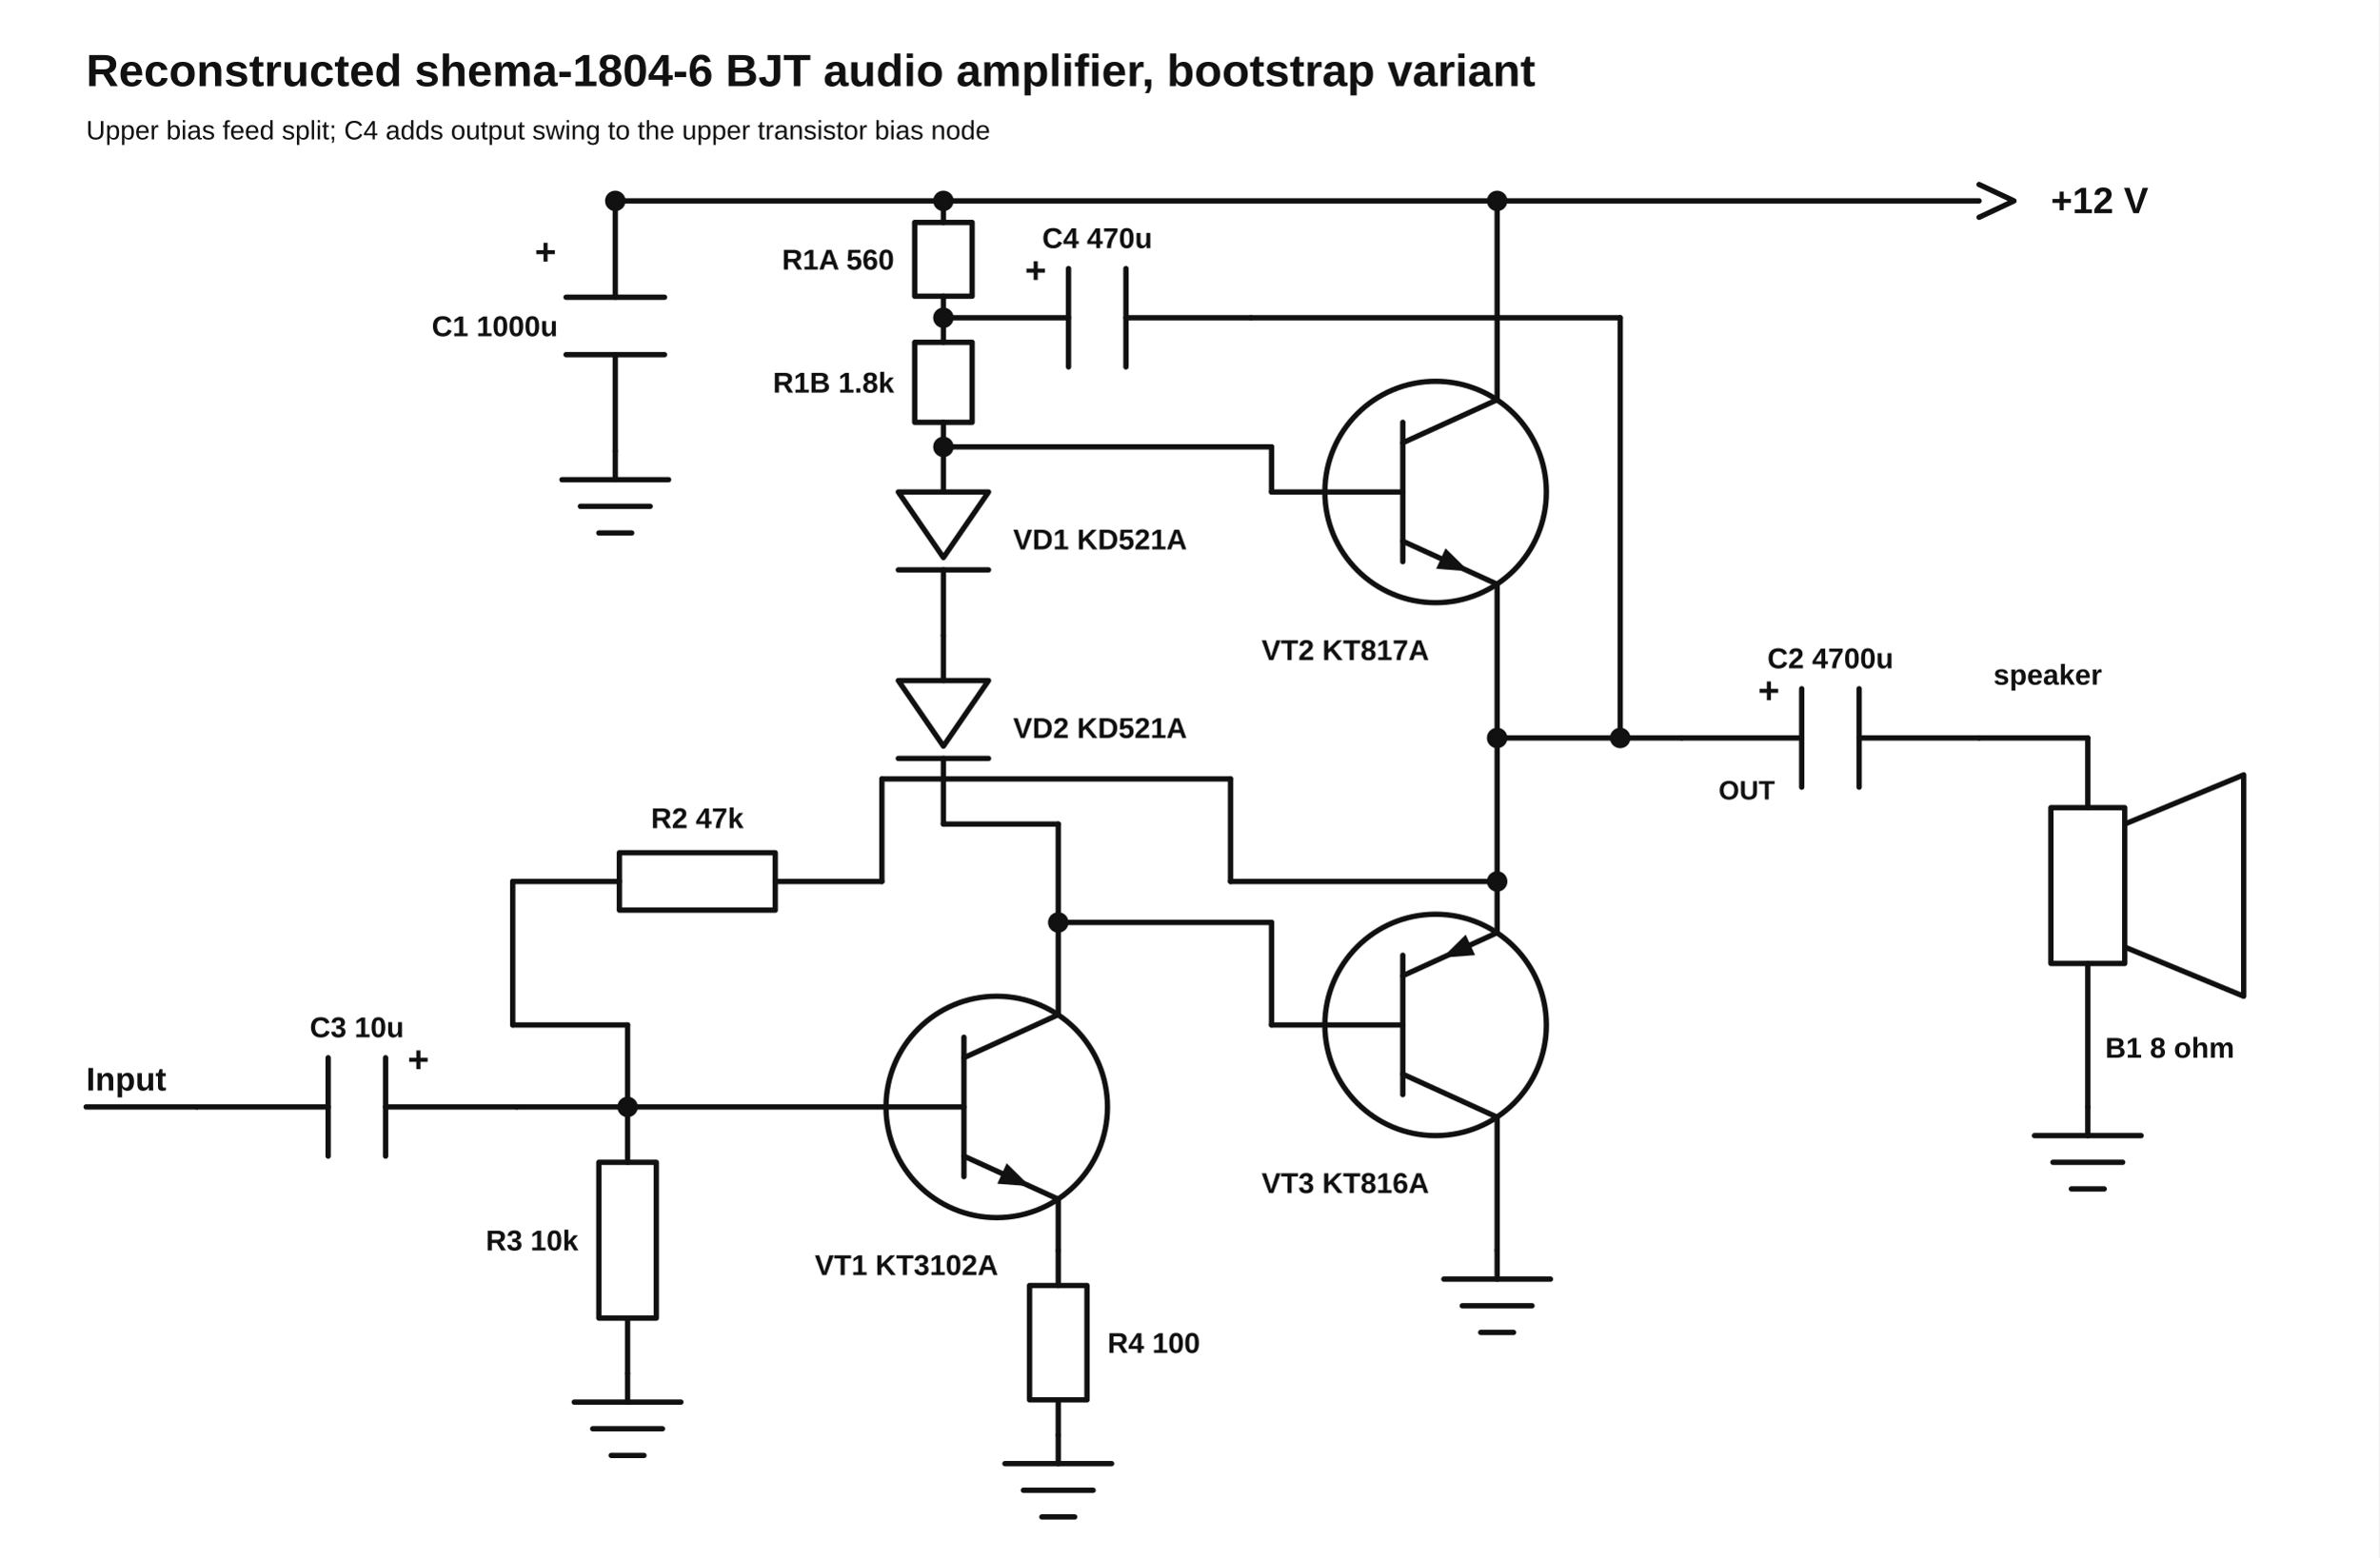
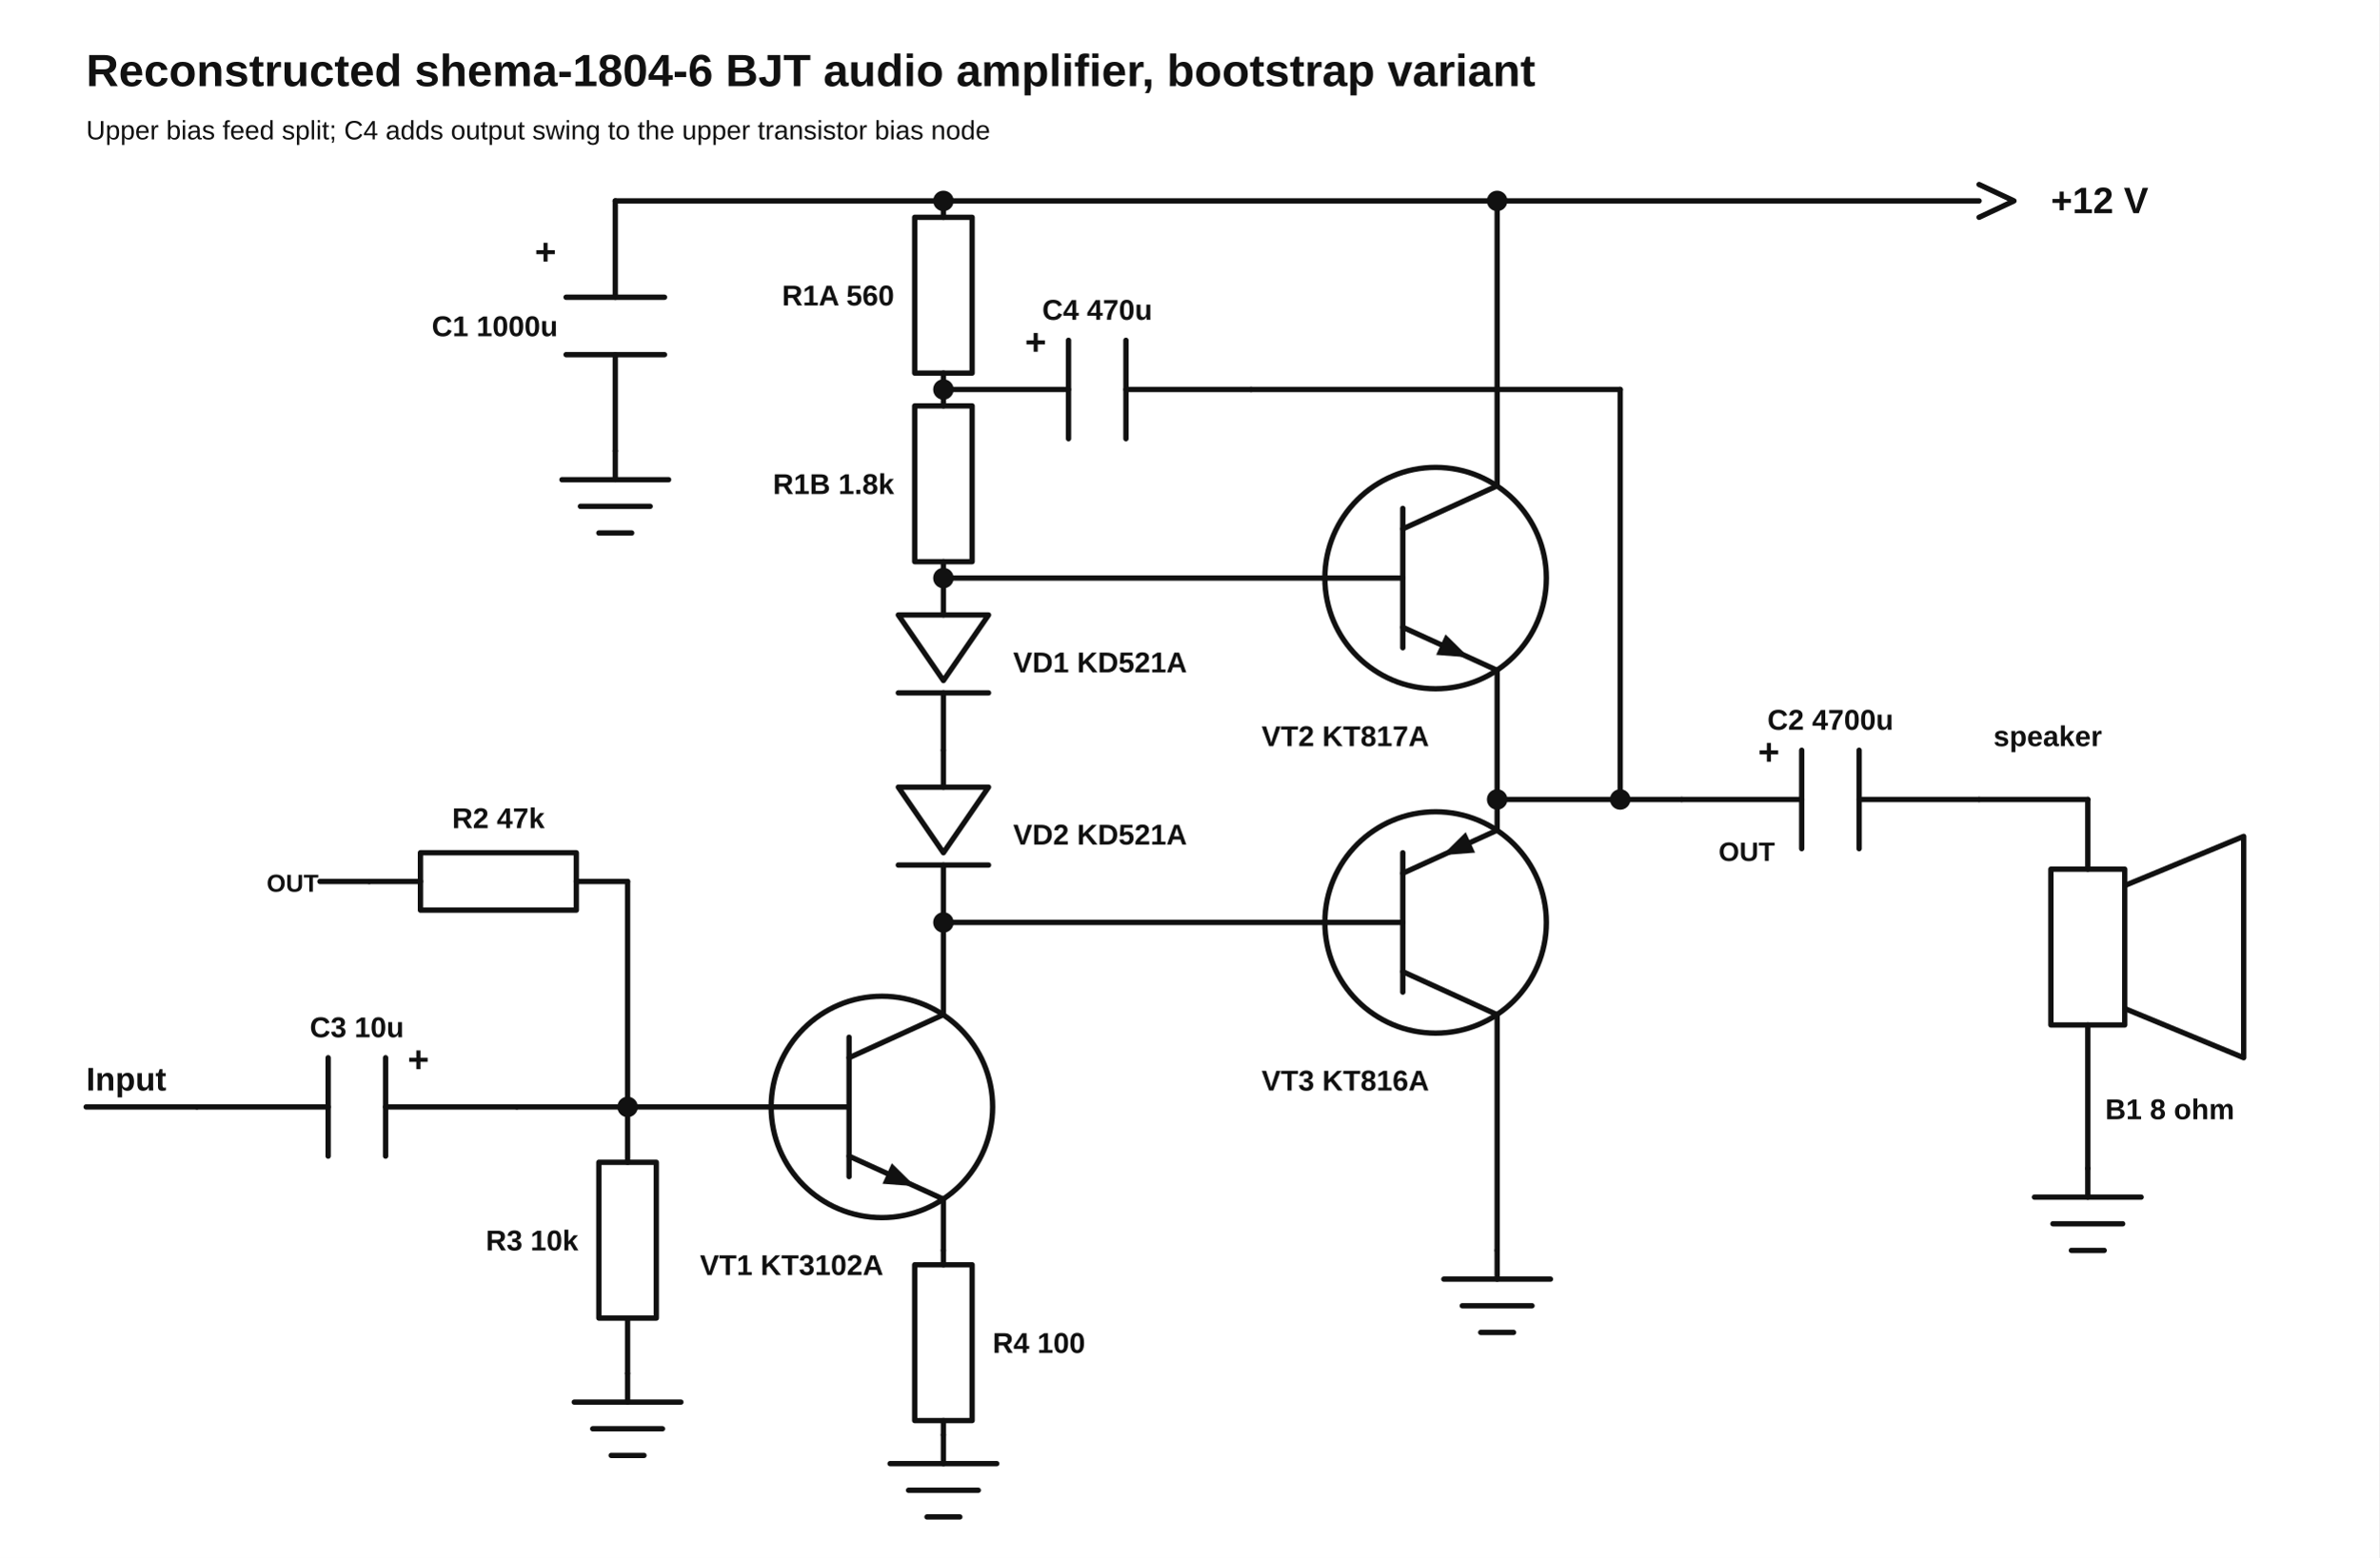
<svg xmlns="http://www.w3.org/2000/svg" width="1160" height="760" viewBox="0 0 1160 760">
  <defs>
    <style>
.wire{stroke:#111;stroke-width:2.6;fill:none;stroke-linecap:round;stroke-linejoin:round}
.thin{stroke:#a7b0bd;stroke-width:1.2;fill:none;stroke-linecap:round;stroke-linejoin:round}
.axis{stroke:#111;stroke-width:1.4;fill:none}
.blue{stroke:#1665d8;stroke-width:3;fill:none;stroke-linecap:round;stroke-linejoin:round}
.green{stroke:#13795b;stroke-width:3;fill:none;stroke-linecap:round;stroke-linejoin:round}
.orange{stroke:#b54708;stroke-width:3;fill:none;stroke-linecap:round;stroke-linejoin:round}
.node{fill:#111;stroke:none}
</style>
  </defs>
  <rect width="100%" height="100%" fill="#fff" />
  <text x="42" y="42" font-family="Arial, Helvetica, sans-serif" font-size="22" font-weight="700" text-anchor="start" fill="#111">Reconstructed shema-1804-6 BJT audio amplifier, bootstrap variant</text>
  <text x="42" y="68" font-family="Arial, Helvetica, sans-serif" font-size="13" font-weight="400" text-anchor="start" fill="#111">Upper bias feed split; C4 adds output swing to the upper transistor bias node</text>
  <line x1="300" y1="98" x2="965" y2="98" class="wire" />
  <polyline points="965,90 982,98 965,106" class="wire" fill="none" />
  <text x="1000" y="104" font-family="Arial, Helvetica, sans-serif" font-size="18" font-weight="700" text-anchor="start" fill="#111">+12 V</text>
-   <circle cx="300" cy="98" r="5" class="node" />
  <circle cx="460" cy="98" r="5" class="node" />
  <circle cx="730" cy="98" r="5" class="node" />
  <line x1="300" y1="98" x2="300" y2="145" class="wire" />
  <line x1="276" y1="145" x2="324" y2="145" class="wire" />
  <line x1="276" y1="173" x2="324" y2="173" class="wire" />
  <line x1="300" y1="173" x2="300" y2="220" class="wire" />
  <text x="272" y="164" font-family="Arial, Helvetica, sans-serif" font-size="14" font-weight="700" text-anchor="end" fill="#111">C1 1000u</text>
  <text x="266" y="129" font-family="Arial, Helvetica, sans-serif" font-size="18" font-weight="700" text-anchor="middle" fill="#111">+</text>
  <line x1="300" y1="220" x2="300" y2="234" class="wire" />
  <line x1="274" y1="234" x2="326" y2="234" class="wire" />
  <line x1="283" y1="247" x2="317" y2="247" class="wire" />
  <line x1="292" y1="260" x2="308" y2="260" class="wire" />
-   <line x1="460" y1="98" x2="460" y2="108.5" class="wire" />
-   <rect x="446" y="108.5" width="28" height="36" class="wire" />
-   <line x1="460" y1="144.5" x2="460" y2="155" class="wire" />
-   <text x="436" y="131.5" font-family="Arial, Helvetica, sans-serif" font-size="14" font-weight="700" text-anchor="end" fill="#111">R1A 560</text>
-   <circle cx="460" cy="155" r="5" class="node" />
-   <line x1="460" y1="155" x2="460" y2="166.97" class="wire" />
-   <rect x="446" y="166.97" width="28" height="39.06" class="wire" />
-   <line x1="460" y1="206.03" x2="460" y2="218" class="wire" />
-   <text x="436" y="191.5" font-family="Arial, Helvetica, sans-serif" font-size="14" font-weight="700" text-anchor="end" fill="#111">R1B 1.8k</text>
-   <circle cx="460" cy="218" r="5" class="node" />
-   <line x1="460" y1="218" x2="460" y2="240" class="wire" />
-   <polyline points="438,240 482,240 460,272 438,240" class="wire" fill="none" />
-   <line x1="438" y1="278" x2="482" y2="278" class="wire" />
-   <line x1="460" y1="278" x2="460" y2="310" class="wire" />
-   <text x="494" y="268" font-family="Arial, Helvetica, sans-serif" font-size="14" font-weight="700" text-anchor="start" fill="#111">VD1 KD521A</text>
-   <line x1="460" y1="310" x2="460" y2="332" class="wire" />
-   <polyline points="438,332 482,332 460,364 438,332" class="wire" fill="none" />
-   <line x1="438" y1="370" x2="482" y2="370" class="wire" />
-   <line x1="460" y1="370" x2="460" y2="402" class="wire" />
-   <text x="494" y="360" font-family="Arial, Helvetica, sans-serif" font-size="14" font-weight="700" text-anchor="start" fill="#111">VD2 KD521A</text>
-   <line x1="460" y1="155" x2="521" y2="155" class="wire" />
-   <line x1="521" y1="131" x2="521" y2="179" class="wire" />
-   <line x1="549" y1="131" x2="549" y2="179" class="wire" />
-   <line x1="549" y1="155" x2="610" y2="155" class="wire" />
-   <text x="535" y="121" font-family="Arial, Helvetica, sans-serif" font-size="14" font-weight="700" text-anchor="middle" fill="#111">C4 470u</text>
-   <text x="505" y="138" font-family="Arial, Helvetica, sans-serif" font-size="18" font-weight="700" text-anchor="middle" fill="#111">+</text>
-   <line x1="610" y1="155" x2="790" y2="155" class="wire" />
-   <line x1="790" y1="155" x2="790" y2="360" class="wire" />
-   <circle cx="700" cy="240" r="54" class="wire" />
-   <line x1="646" y1="240" x2="684" y2="240" class="wire" />
-   <line x1="684" y1="206" x2="684" y2="274" class="wire" />
-   <line x1="684" y1="216" x2="730" y2="195" class="wire" />
-   <line x1="684" y1="264" x2="730" y2="285" class="wire" />
-   <polygon points="716.20,278.70 700.27,277.47 704.84,267.47" fill="#111" stroke="none" />
-   <text x="656" y="322" font-family="Arial, Helvetica, sans-serif" font-size="14" font-weight="700" text-anchor="middle" fill="#111">VT2 KT817A</text>
-   <line x1="730" y1="195" x2="730" y2="98" class="wire" />
-   <line x1="460" y1="218" x2="620" y2="218" class="wire" />
-   <line x1="620" y1="218" x2="620" y2="240" class="wire" />
-   <line x1="620" y1="240" x2="646" y2="240" class="wire" />
-   <line x1="730" y1="285" x2="730" y2="455" class="wire" />
-   <circle cx="730" cy="360" r="5" class="node" />
-   <circle cx="730" cy="430" r="5" class="node" />
-   <circle cx="790" cy="360" r="5" class="node" />
-   <line x1="730" y1="360" x2="820" y2="360" class="wire" />
-   <circle cx="700" cy="500" r="54" class="wire" />
-   <line x1="646" y1="500" x2="684" y2="500" class="wire" />
-   <line x1="684" y1="466" x2="684" y2="534" class="wire" />
-   <line x1="684" y1="476" x2="730" y2="455" class="wire" />
-   <line x1="684" y1="524" x2="730" y2="545" class="wire" />
-   <polygon points="703.32,467.18 719.25,465.95 714.68,455.95" fill="#111" stroke="none" />
-   <text x="656" y="582" font-family="Arial, Helvetica, sans-serif" font-size="14" font-weight="700" text-anchor="middle" fill="#111">VT3 KT816A</text>
-   <line x1="730" y1="545" x2="730" y2="610" class="wire" />
+   <line x1="460" y1="98" x2="460" y2="106" class="wire" />
+   <rect x="446" y="106" width="28" height="76" class="wire" />
+   <line x1="460" y1="182" x2="460" y2="190" class="wire" />
+   <text x="436" y="149" font-family="Arial, Helvetica, sans-serif" font-size="14" font-weight="700" text-anchor="end" fill="#111">R1A 560</text>
+   <circle cx="460" cy="190" r="5" class="node" />
+   <line x1="460" y1="190" x2="460" y2="198" class="wire" />
+   <rect x="446" y="198" width="28" height="76" class="wire" />
+   <line x1="460" y1="274" x2="460" y2="282" class="wire" />
+   <text x="436" y="241" font-family="Arial, Helvetica, sans-serif" font-size="14" font-weight="700" text-anchor="end" fill="#111">R1B 1.8k</text>
+   <circle cx="460" cy="282" r="5" class="node" />
+   <line x1="460" y1="282" x2="460" y2="300" class="wire" />
+   <polyline points="438,300 482,300 460,332 438,300" class="wire" fill="none" />
+   <line x1="438" y1="338" x2="482" y2="338" class="wire" />
+   <line x1="460" y1="338" x2="460" y2="366" class="wire" />
+   <text x="494" y="328" font-family="Arial, Helvetica, sans-serif" font-size="14" font-weight="700" text-anchor="start" fill="#111">VD1 KD521A</text>
+   <line x1="460" y1="366" x2="460" y2="384" class="wire" />
+   <polyline points="438,384 482,384 460,416 438,384" class="wire" fill="none" />
+   <line x1="438" y1="422" x2="482" y2="422" class="wire" />
+   <line x1="460" y1="422" x2="460" y2="450" class="wire" />
+   <text x="494" y="412" font-family="Arial, Helvetica, sans-serif" font-size="14" font-weight="700" text-anchor="start" fill="#111">VD2 KD521A</text>
+   <line x1="460" y1="190" x2="521" y2="190" class="wire" />
+   <line x1="521" y1="166" x2="521" y2="214" class="wire" />
+   <line x1="549" y1="166" x2="549" y2="214" class="wire" />
+   <line x1="549" y1="190" x2="610" y2="190" class="wire" />
+   <text x="535" y="156" font-family="Arial, Helvetica, sans-serif" font-size="14" font-weight="700" text-anchor="middle" fill="#111">C4 470u</text>
+   <text x="505" y="173" font-family="Arial, Helvetica, sans-serif" font-size="18" font-weight="700" text-anchor="middle" fill="#111">+</text>
+   <line x1="610" y1="190" x2="790" y2="190" class="wire" />
+   <line x1="790" y1="190" x2="790" y2="390" class="wire" />
+   <circle cx="700" cy="282" r="54" class="wire" />
+   <line x1="646" y1="282" x2="684" y2="282" class="wire" />
+   <line x1="684" y1="248" x2="684" y2="316" class="wire" />
+   <line x1="684" y1="258" x2="730" y2="237" class="wire" />
+   <line x1="684" y1="306" x2="730" y2="327" class="wire" />
+   <polygon points="716.20,320.70 700.27,319.47 704.84,309.47" fill="#111" stroke="none" />
+   <text x="656" y="364" font-family="Arial, Helvetica, sans-serif" font-size="14" font-weight="700" text-anchor="middle" fill="#111">VT2 KT817A</text>
+   <line x1="730" y1="237" x2="730" y2="98" class="wire" />
+   <line x1="460" y1="282" x2="646" y2="282" class="wire" />
+   <line x1="730" y1="327" x2="730" y2="405" class="wire" />
+   <circle cx="730" cy="390" r="5" class="node" />
+   <circle cx="790" cy="390" r="5" class="node" />
+   <line x1="730" y1="390" x2="820" y2="390" class="wire" />
+   <circle cx="700" cy="450" r="54" class="wire" />
+   <line x1="646" y1="450" x2="684" y2="450" class="wire" />
+   <line x1="684" y1="416" x2="684" y2="484" class="wire" />
+   <line x1="684" y1="426" x2="730" y2="405" class="wire" />
+   <line x1="684" y1="474" x2="730" y2="495" class="wire" />
+   <polygon points="703.32,417.18 719.25,415.95 714.68,405.95" fill="#111" stroke="none" />
+   <text x="656" y="532" font-family="Arial, Helvetica, sans-serif" font-size="14" font-weight="700" text-anchor="middle" fill="#111">VT3 KT816A</text>
+   <line x1="730" y1="495" x2="730" y2="610" class="wire" />
  <line x1="730" y1="610" x2="730" y2="624" class="wire" />
  <line x1="704" y1="624" x2="756" y2="624" class="wire" />
  <line x1="713" y1="637" x2="747" y2="637" class="wire" />
  <line x1="722" y1="650" x2="738" y2="650" class="wire" />
-   <text x="838" y="390" font-family="Arial, Helvetica, sans-serif" font-size="13" font-weight="700" text-anchor="start" fill="#111">OUT</text>
-   <line x1="820" y1="360" x2="878.5" y2="360" class="wire" />
-   <line x1="878.5" y1="336" x2="878.5" y2="384" class="wire" />
-   <line x1="906.5" y1="336" x2="906.5" y2="384" class="wire" />
-   <line x1="906.5" y1="360" x2="965" y2="360" class="wire" />
-   <text x="892.5" y="326" font-family="Arial, Helvetica, sans-serif" font-size="14" font-weight="700" text-anchor="middle" fill="#111">C2 4700u</text>
-   <text x="862.5" y="343" font-family="Arial, Helvetica, sans-serif" font-size="18" font-weight="700" text-anchor="middle" fill="#111">+</text>
-   <line x1="965" y1="360" x2="1018" y2="360" class="wire" />
-   <line x1="1018" y1="360" x2="1018" y2="394" class="wire" />
-   <rect x="1000" y="394" width="36" height="76" class="wire" />
-   <polyline points="1036,402 1094,378 1094,486 1036,462" class="wire" fill="none" />
-   <line x1="1018" y1="470" x2="1018" y2="540" class="wire" />
-   <text x="1058" y="516" font-family="Arial, Helvetica, sans-serif" font-size="14" font-weight="700" text-anchor="middle" fill="#111">B1 8 ohm</text>
-   <line x1="1018" y1="540" x2="1018" y2="554" class="wire" />
-   <line x1="992" y1="554" x2="1044" y2="554" class="wire" />
-   <line x1="1001" y1="567" x2="1035" y2="567" class="wire" />
-   <line x1="1010" y1="580" x2="1026" y2="580" class="wire" />
-   <text x="972" y="334" font-family="Arial, Helvetica, sans-serif" font-size="14" font-weight="700" text-anchor="start" fill="#111">speaker</text>
+   <text x="838" y="420" font-family="Arial, Helvetica, sans-serif" font-size="13" font-weight="700" text-anchor="start" fill="#111">OUT</text>
+   <line x1="820" y1="390" x2="878.5" y2="390" class="wire" />
+   <line x1="878.5" y1="366" x2="878.5" y2="414" class="wire" />
+   <line x1="906.5" y1="366" x2="906.5" y2="414" class="wire" />
+   <line x1="906.5" y1="390" x2="965" y2="390" class="wire" />
+   <text x="892.5" y="356" font-family="Arial, Helvetica, sans-serif" font-size="14" font-weight="700" text-anchor="middle" fill="#111">C2 4700u</text>
+   <text x="862.5" y="373" font-family="Arial, Helvetica, sans-serif" font-size="18" font-weight="700" text-anchor="middle" fill="#111">+</text>
+   <line x1="965" y1="390" x2="1018" y2="390" class="wire" />
+   <line x1="1018" y1="390" x2="1018" y2="424" class="wire" />
+   <rect x="1000" y="424" width="36" height="76" class="wire" />
+   <polyline points="1036,432 1094,408 1094,516 1036,492" class="wire" fill="none" />
+   <line x1="1018" y1="500" x2="1018" y2="570" class="wire" />
+   <text x="1058" y="546" font-family="Arial, Helvetica, sans-serif" font-size="14" font-weight="700" text-anchor="middle" fill="#111">B1 8 ohm</text>
+   <line x1="1018" y1="570" x2="1018" y2="584" class="wire" />
+   <line x1="992" y1="584" x2="1044" y2="584" class="wire" />
+   <line x1="1001" y1="597" x2="1035" y2="597" class="wire" />
+   <line x1="1010" y1="610" x2="1026" y2="610" class="wire" />
+   <text x="972" y="364" font-family="Arial, Helvetica, sans-serif" font-size="14" font-weight="700" text-anchor="start" fill="#111">speaker</text>
  <text x="42" y="532" font-family="Arial, Helvetica, sans-serif" font-size="16" font-weight="700" text-anchor="start" fill="#111">Input</text>
  <line x1="42" y1="540" x2="96" y2="540" class="wire" />
  <line x1="96" y1="540" x2="160" y2="540" class="wire" />
  <line x1="160" y1="516" x2="160" y2="564" class="wire" />
  <line x1="188" y1="516" x2="188" y2="564" class="wire" />
  <line x1="188" y1="540" x2="252" y2="540" class="wire" />
  <text x="174" y="506" font-family="Arial, Helvetica, sans-serif" font-size="14" font-weight="700" text-anchor="middle" fill="#111">C3 10u</text>
  <text x="204" y="523" font-family="Arial, Helvetica, sans-serif" font-size="18" font-weight="700" text-anchor="middle" fill="#111">+</text>
  <line x1="252" y1="540" x2="306" y2="540" class="wire" />
  <circle cx="306" cy="540" r="5" class="node" />
  <line x1="306" y1="540" x2="306" y2="567" class="wire" />
  <rect x="292" y="567" width="28" height="76" class="wire" />
  <line x1="306" y1="643" x2="306" y2="670" class="wire" />
  <text x="282" y="610" font-family="Arial, Helvetica, sans-serif" font-size="14" font-weight="700" text-anchor="end" fill="#111">R3 10k</text>
  <line x1="306" y1="670" x2="306" y2="684" class="wire" />
  <line x1="280" y1="684" x2="332" y2="684" class="wire" />
  <line x1="289" y1="697" x2="323" y2="697" class="wire" />
  <line x1="298" y1="710" x2="314" y2="710" class="wire" />
-   <circle cx="486" cy="540" r="54" class="wire" />
-   <line x1="432" y1="540" x2="470" y2="540" class="wire" />
-   <line x1="470" y1="506" x2="470" y2="574" class="wire" />
-   <line x1="470" y1="516" x2="516" y2="495" class="wire" />
-   <line x1="470" y1="564" x2="516" y2="585" class="wire" />
-   <polygon points="502.20,578.70 486.27,577.47 490.84,567.47" fill="#111" stroke="none" />
-   <text x="442" y="622" font-family="Arial, Helvetica, sans-serif" font-size="14" font-weight="700" text-anchor="middle" fill="#111">VT1 KT3102A</text>
-   <line x1="306" y1="540" x2="432" y2="540" class="wire" />
-   <line x1="460" y1="402" x2="516" y2="402" class="wire" />
-   <line x1="516" y1="402" x2="516" y2="495" class="wire" />
-   <circle cx="516" cy="450" r="5" class="node" />
-   <line x1="516" y1="450" x2="620" y2="450" class="wire" />
-   <line x1="620" y1="450" x2="620" y2="500" class="wire" />
-   <line x1="620" y1="500" x2="646" y2="500" class="wire" />
-   <line x1="516" y1="585" x2="516" y2="610" class="wire" />
-   <line x1="516" y1="610" x2="516" y2="627.1" class="wire" />
-   <rect x="502" y="627.1" width="28" height="55.8" class="wire" />
-   <line x1="516" y1="682.9" x2="516" y2="700" class="wire" />
-   <text x="540" y="660" font-family="Arial, Helvetica, sans-serif" font-size="14" font-weight="700" text-anchor="start" fill="#111">R4 100</text>
-   <line x1="516" y1="700" x2="516" y2="714" class="wire" />
-   <line x1="490" y1="714" x2="542" y2="714" class="wire" />
-   <line x1="499" y1="727" x2="533" y2="727" class="wire" />
-   <line x1="508" y1="740" x2="524" y2="740" class="wire" />
-   <line x1="250" y1="430" x2="302" y2="430" class="wire" />
-   <rect x="302" y="416" width="76" height="28" class="wire" />
-   <line x1="378" y1="430" x2="430" y2="430" class="wire" />
-   <text x="340" y="404" font-family="Arial, Helvetica, sans-serif" font-size="14" font-weight="700" text-anchor="middle" fill="#111">R2 47k</text>
-   <line x1="250" y1="430" x2="250" y2="500" class="wire" />
-   <line x1="250" y1="500" x2="306" y2="500" class="wire" />
-   <line x1="306" y1="500" x2="306" y2="540" class="wire" />
-   <line x1="430" y1="430" x2="430" y2="380" class="wire" />
-   <line x1="430" y1="380" x2="600" y2="380" class="wire" />
-   <line x1="600" y1="380" x2="600" y2="430" class="wire" />
-   <line x1="600" y1="430" x2="730" y2="430" class="wire" />
+   <circle cx="430" cy="540" r="54" class="wire" />
+   <line x1="376" y1="540" x2="414" y2="540" class="wire" />
+   <line x1="414" y1="506" x2="414" y2="574" class="wire" />
+   <line x1="414" y1="516" x2="460" y2="495" class="wire" />
+   <line x1="414" y1="564" x2="460" y2="585" class="wire" />
+   <polygon points="446.20,578.70 430.27,577.47 434.84,567.47" fill="#111" stroke="none" />
+   <text x="386" y="622" font-family="Arial, Helvetica, sans-serif" font-size="14" font-weight="700" text-anchor="middle" fill="#111">VT1 KT3102A</text>
+   <line x1="306" y1="540" x2="376" y2="540" class="wire" />
+   <line x1="460" y1="450" x2="460" y2="495" class="wire" />
+   <circle cx="460" cy="450" r="5" class="node" />
+   <line x1="460" y1="450" x2="646" y2="450" class="wire" />
+   <line x1="460" y1="585" x2="460" y2="610" class="wire" />
+   <line x1="460" y1="610" x2="460" y2="617" class="wire" />
+   <rect x="446" y="617" width="28" height="76" class="wire" />
+   <line x1="460" y1="693" x2="460" y2="700" class="wire" />
+   <text x="484" y="660" font-family="Arial, Helvetica, sans-serif" font-size="14" font-weight="700" text-anchor="start" fill="#111">R4 100</text>
+   <line x1="460" y1="700" x2="460" y2="714" class="wire" />
+   <line x1="434" y1="714" x2="486" y2="714" class="wire" />
+   <line x1="443" y1="727" x2="477" y2="727" class="wire" />
+   <line x1="452" y1="740" x2="468" y2="740" class="wire" />
+   <line x1="180" y1="430" x2="205" y2="430" class="wire" />
+   <rect x="205" y="416" width="76" height="28" class="wire" />
+   <line x1="281" y1="430" x2="306" y2="430" class="wire" />
+   <text x="243" y="404" font-family="Arial, Helvetica, sans-serif" font-size="14" font-weight="700" text-anchor="middle" fill="#111">R2 47k</text>
+   <line x1="156" y1="430" x2="180" y2="430" class="wire" />
+   <text x="130" y="435" font-family="Arial, Helvetica, sans-serif" font-size="12" font-weight="700" text-anchor="start" fill="#111">OUT</text>
+   <line x1="306" y1="430" x2="306" y2="540" class="wire" />
</svg>
